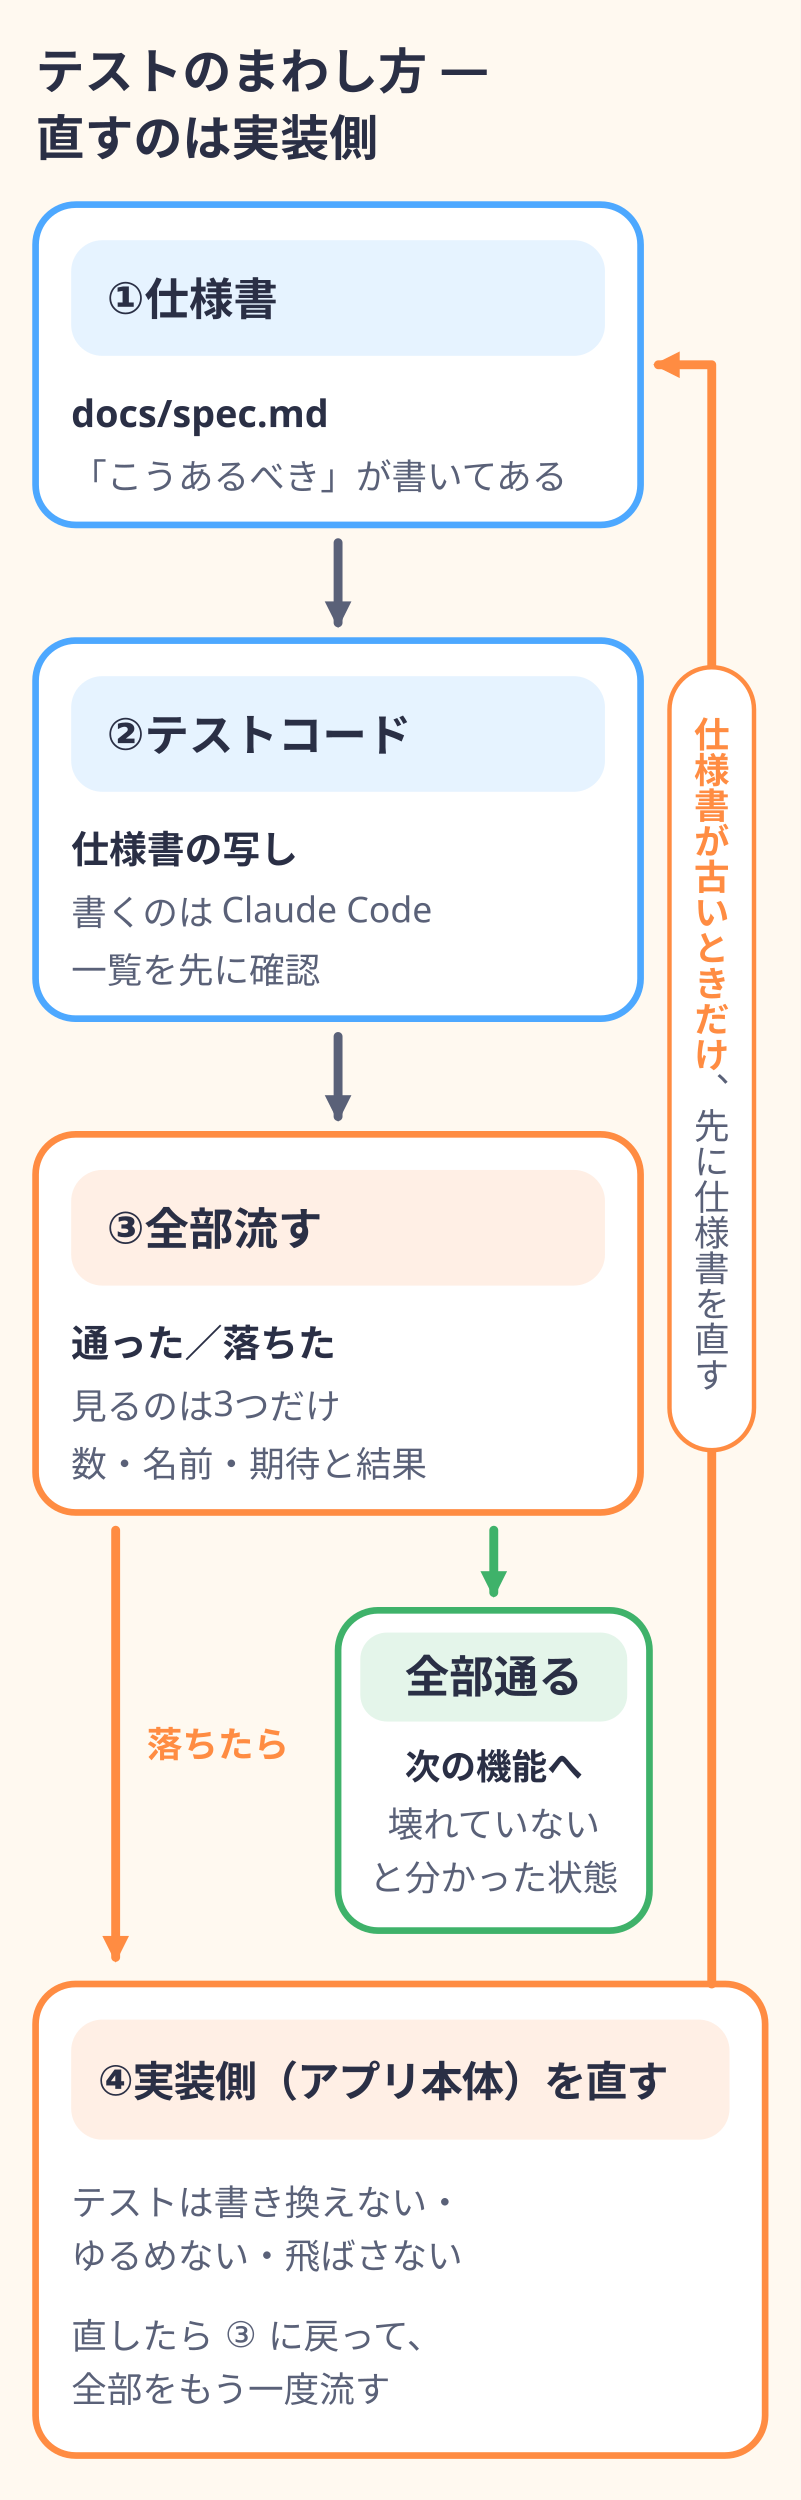
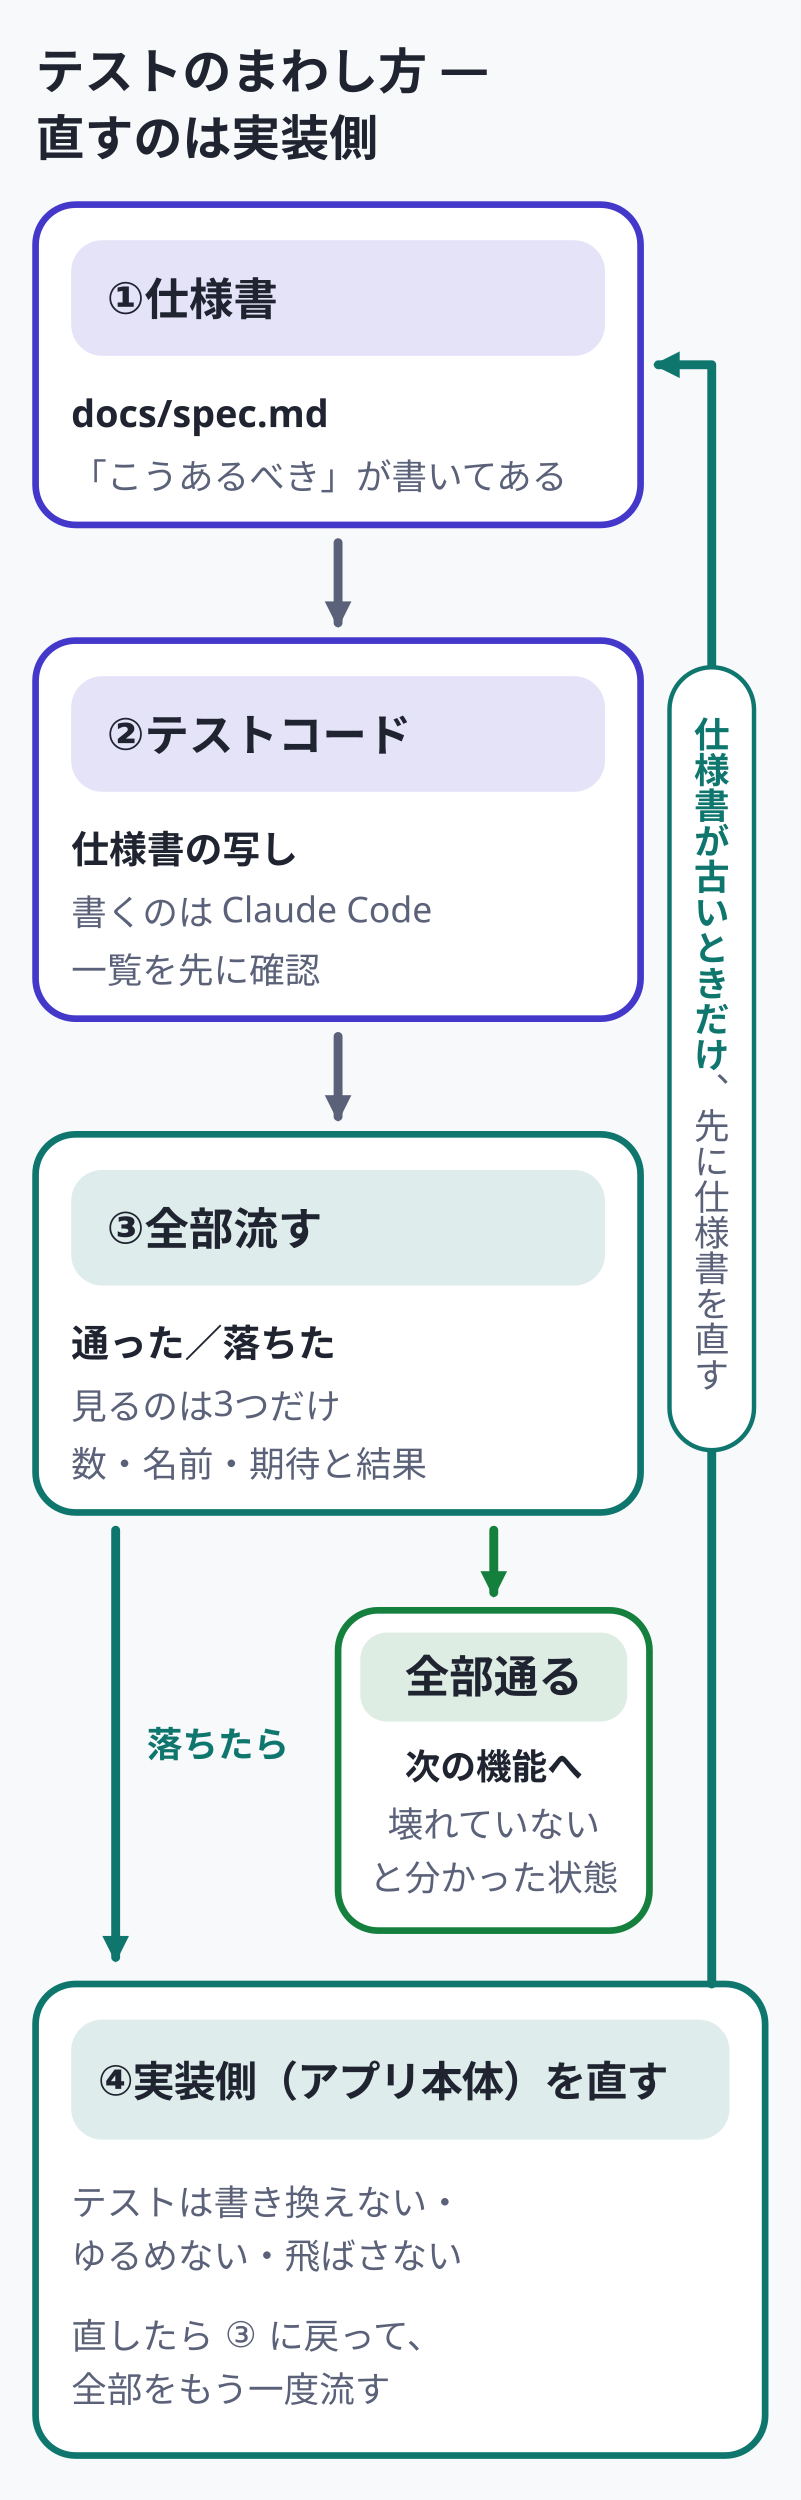
<svg xmlns="http://www.w3.org/2000/svg" viewBox="0 0 360 1124" role="img" aria-labelledby="title desc">
  <defs>
    <marker id="arrow-gray" markerWidth="12" markerHeight="12" markerUnits="userSpaceOnUse" viewBox="0 0 10 10" refX="8" refY="5" orient="auto">
      <path d="M0 0L10 5L0 10Z" fill="#5A6178" />
    </marker>
    <marker id="arrow-orange" markerWidth="12" markerHeight="12" markerUnits="userSpaceOnUse" viewBox="0 0 10 10" refX="8" refY="5" orient="auto">
-       <path d="M0 0L10 5L0 10Z" fill="#FF8C42" />
+       <path d="M0 0L10 5L0 10Z" fill="#0F766E" />
    </marker>
    <marker id="arrow-green" markerWidth="12" markerHeight="12" markerUnits="userSpaceOnUse" viewBox="0 0 10 10" refX="8" refY="5" orient="auto">
-       <path d="M0 0L10 5L0 10Z" fill="#3FB26A" />
+       <path d="M0 0L10 5L0 10Z" fill="#15803D" />
    </marker>
  </defs>
-   <rect width="360" height="1124" fill="#FFF9F0" />
-   <g font-family="'Hiragino Kaku Gothic ProN','Hiragino Sans','Noto Sans JP',sans-serif" fill="#2A2F45">
+   <rect width="360" height="1124" fill="#F7F9FB" />
+   <g font-family="'Hiragino Kaku Gothic ProN','Hiragino Sans','Noto Sans JP',sans-serif" fill="#1F2430">
    <text x="16" y="40" font-size="22" font-weight="700">テストのまわし方 ―</text>
    <text x="16" y="70" font-size="22" font-weight="700">直すのは実装側</text>
-     <rect x="16" y="92" width="272" height="144" rx="18" fill="#FFFFFF" stroke="#4DA8FF" stroke-width="3" />
-     <rect x="32" y="108" width="240" height="52" rx="14" fill="#4DA8FF" fill-opacity="0.14" />
+     <rect x="16" y="92" width="272" height="144" rx="18" fill="#FFFFFF" stroke="#4338CA" stroke-width="3" />
+     <rect x="32" y="108" width="240" height="52" rx="14" fill="#4338CA" fill-opacity="0.14" />
    <text x="48" y="141" font-size="20" font-weight="700">①仕様書</text>
    <text x="32" y="192" font-size="17" font-weight="700">docs/spec.md</text>
    <text x="32" y="220" font-size="16" fill="#5A6178">「こうあるべき」が書いてある</text>
    <path d="M152 244V280" fill="none" stroke="#5A6178" stroke-width="4" stroke-linecap="round" marker-end="url(#arrow-gray)" />
-     <rect x="16" y="288" width="272" height="170" rx="18" fill="#FFFFFF" stroke="#4DA8FF" stroke-width="3" />
-     <rect x="32" y="304" width="240" height="52" rx="14" fill="#4DA8FF" fill-opacity="0.14" />
+     <rect x="16" y="288" width="272" height="170" rx="18" fill="#FFFFFF" stroke="#4338CA" stroke-width="3" />
+     <rect x="32" y="304" width="240" height="52" rx="14" fill="#4338CA" fill-opacity="0.14" />
    <text x="48" y="337" font-size="20" font-weight="700">②テストコード</text>
    <text x="32" y="388" font-size="17" font-weight="700">仕様書の写し</text>
    <text x="32" y="416" font-size="16" fill="#5A6178">書くのは Claude Code</text>
    <text x="32" y="442" font-size="16" fill="#5A6178">一覧を先に確認</text>
    <path d="M152 466V502" fill="none" stroke="#5A6178" stroke-width="4" stroke-linecap="round" marker-end="url(#arrow-gray)" />
-     <rect x="16" y="510" width="272" height="170" rx="18" fill="#FFFFFF" stroke="#FF8C42" stroke-width="3" />
-     <rect x="32" y="526" width="240" height="52" rx="14" fill="#FF8C42" fill-opacity="0.14" />
+     <rect x="16" y="510" width="272" height="170" rx="18" fill="#FFFFFF" stroke="#0F766E" stroke-width="3" />
+     <rect x="32" y="526" width="240" height="52" rx="14" fill="#0F766E" fill-opacity="0.14" />
    <text x="48" y="559" font-size="20" font-weight="700">③全部流す</text>
    <text x="32" y="610" font-size="17" font-weight="700">通った／落ちた</text>
    <text x="32" y="638" font-size="16" fill="#5A6178">見るのは3つだけ</text>
    <text x="32" y="664" font-size="16" fill="#5A6178">数・名前・期待と結果</text>
-     <path d="M222 688V716" fill="none" stroke="#3FB26A" stroke-width="4" stroke-linecap="round" marker-end="url(#arrow-green)" />
-     <rect x="152" y="724" width="140" height="144" rx="18" fill="#FFFFFF" stroke="#3FB26A" stroke-width="3" />
-     <rect x="162" y="734" width="120" height="40" rx="12" fill="#3FB26A" fill-opacity="0.14" />
+     <path d="M222 688V716" fill="none" stroke="#15803D" stroke-width="4" stroke-linecap="round" marker-end="url(#arrow-green)" />
+     <rect x="152" y="724" width="140" height="144" rx="18" fill="#FFFFFF" stroke="#15803D" stroke-width="3" />
+     <rect x="162" y="734" width="120" height="40" rx="12" fill="#15803D" fill-opacity="0.14" />
    <text x="222" y="761" font-size="20" font-weight="700" text-anchor="middle">全部通る</text>
    <text x="222" y="800" font-size="16" font-weight="700" text-anchor="middle">次の機能へ</text>
    <text x="222" y="826" font-size="16" fill="#5A6178" text-anchor="middle">壊れていない</text>
    <text x="222" y="850" font-size="16" fill="#5A6178" text-anchor="middle">と分かった状態</text>
-     <path d="M52 688V880" fill="none" stroke="#FF8C42" stroke-width="4" stroke-linecap="round" marker-end="url(#arrow-orange)" />
-     <text x="66" y="790" font-size="16" font-weight="700" fill="#FF8C42">落ちたら</text>
-     <rect x="16" y="892" width="328" height="212" rx="18" fill="#FFFFFF" stroke="#FF8C42" stroke-width="3" />
-     <rect x="32" y="908" width="296" height="54" rx="14" fill="#FF8C42" fill-opacity="0.14" />
+     <path d="M52 688V880" fill="none" stroke="#0F766E" stroke-width="4" stroke-linecap="round" marker-end="url(#arrow-orange)" />
+     <text x="66" y="790" font-size="16" font-weight="700" fill="#0F766E">落ちたら</text>
+     <rect x="16" y="892" width="328" height="212" rx="18" fill="#FFFFFF" stroke="#0F766E" stroke-width="3" />
+     <rect x="32" y="908" width="296" height="54" rx="14" fill="#0F766E" fill-opacity="0.14" />
    <text x="44" y="942" font-size="19" font-weight="700" letter-spacing="-0.5">④実装側（アプリ本体）を直す</text>
    <text x="32" y="996" font-size="16" fill="#5A6178">テストは書き換えない・</text>
    <text x="32" y="1020" font-size="16" fill="#5A6178">ゆるめない・飛ばさない</text>
    <text x="32" y="1056" font-size="16" fill="#5A6178">直したら ③ に戻って、</text>
    <text x="32" y="1080" font-size="16" fill="#5A6178">全部をもう一度流す</text>
-     <path d="M320 892V164H296" fill="none" stroke="#FF8C42" stroke-width="4" stroke-linecap="round" stroke-linejoin="round" marker-end="url(#arrow-orange)" />
-     <rect x="301" y="300" width="38" height="352" rx="19" fill="#FFFFFF" stroke="#FF8C42" stroke-width="2" />
-     <text x="320" y="322" font-size="16" font-weight="700" fill="#FF8C42" writing-mode="vertical-rl" style="writing-mode:vertical-rl">仕様書が古いときだけ<tspan font-weight="400" fill="#5A6178">、先に仕様書を直す</tspan>
+     <path d="M320 892V164H296" fill="none" stroke="#0F766E" stroke-width="4" stroke-linecap="round" stroke-linejoin="round" marker-end="url(#arrow-orange)" />
+     <rect x="301" y="300" width="38" height="352" rx="19" fill="#FFFFFF" stroke="#0F766E" stroke-width="2" />
+     <text x="320" y="322" font-size="16" font-weight="700" fill="#0F766E" writing-mode="vertical-rl" style="writing-mode:vertical-rl">仕様書が古いときだけ<tspan font-weight="400" fill="#5A6178">、先に仕様書を直す</tspan>
    </text>
  </g>
</svg>
